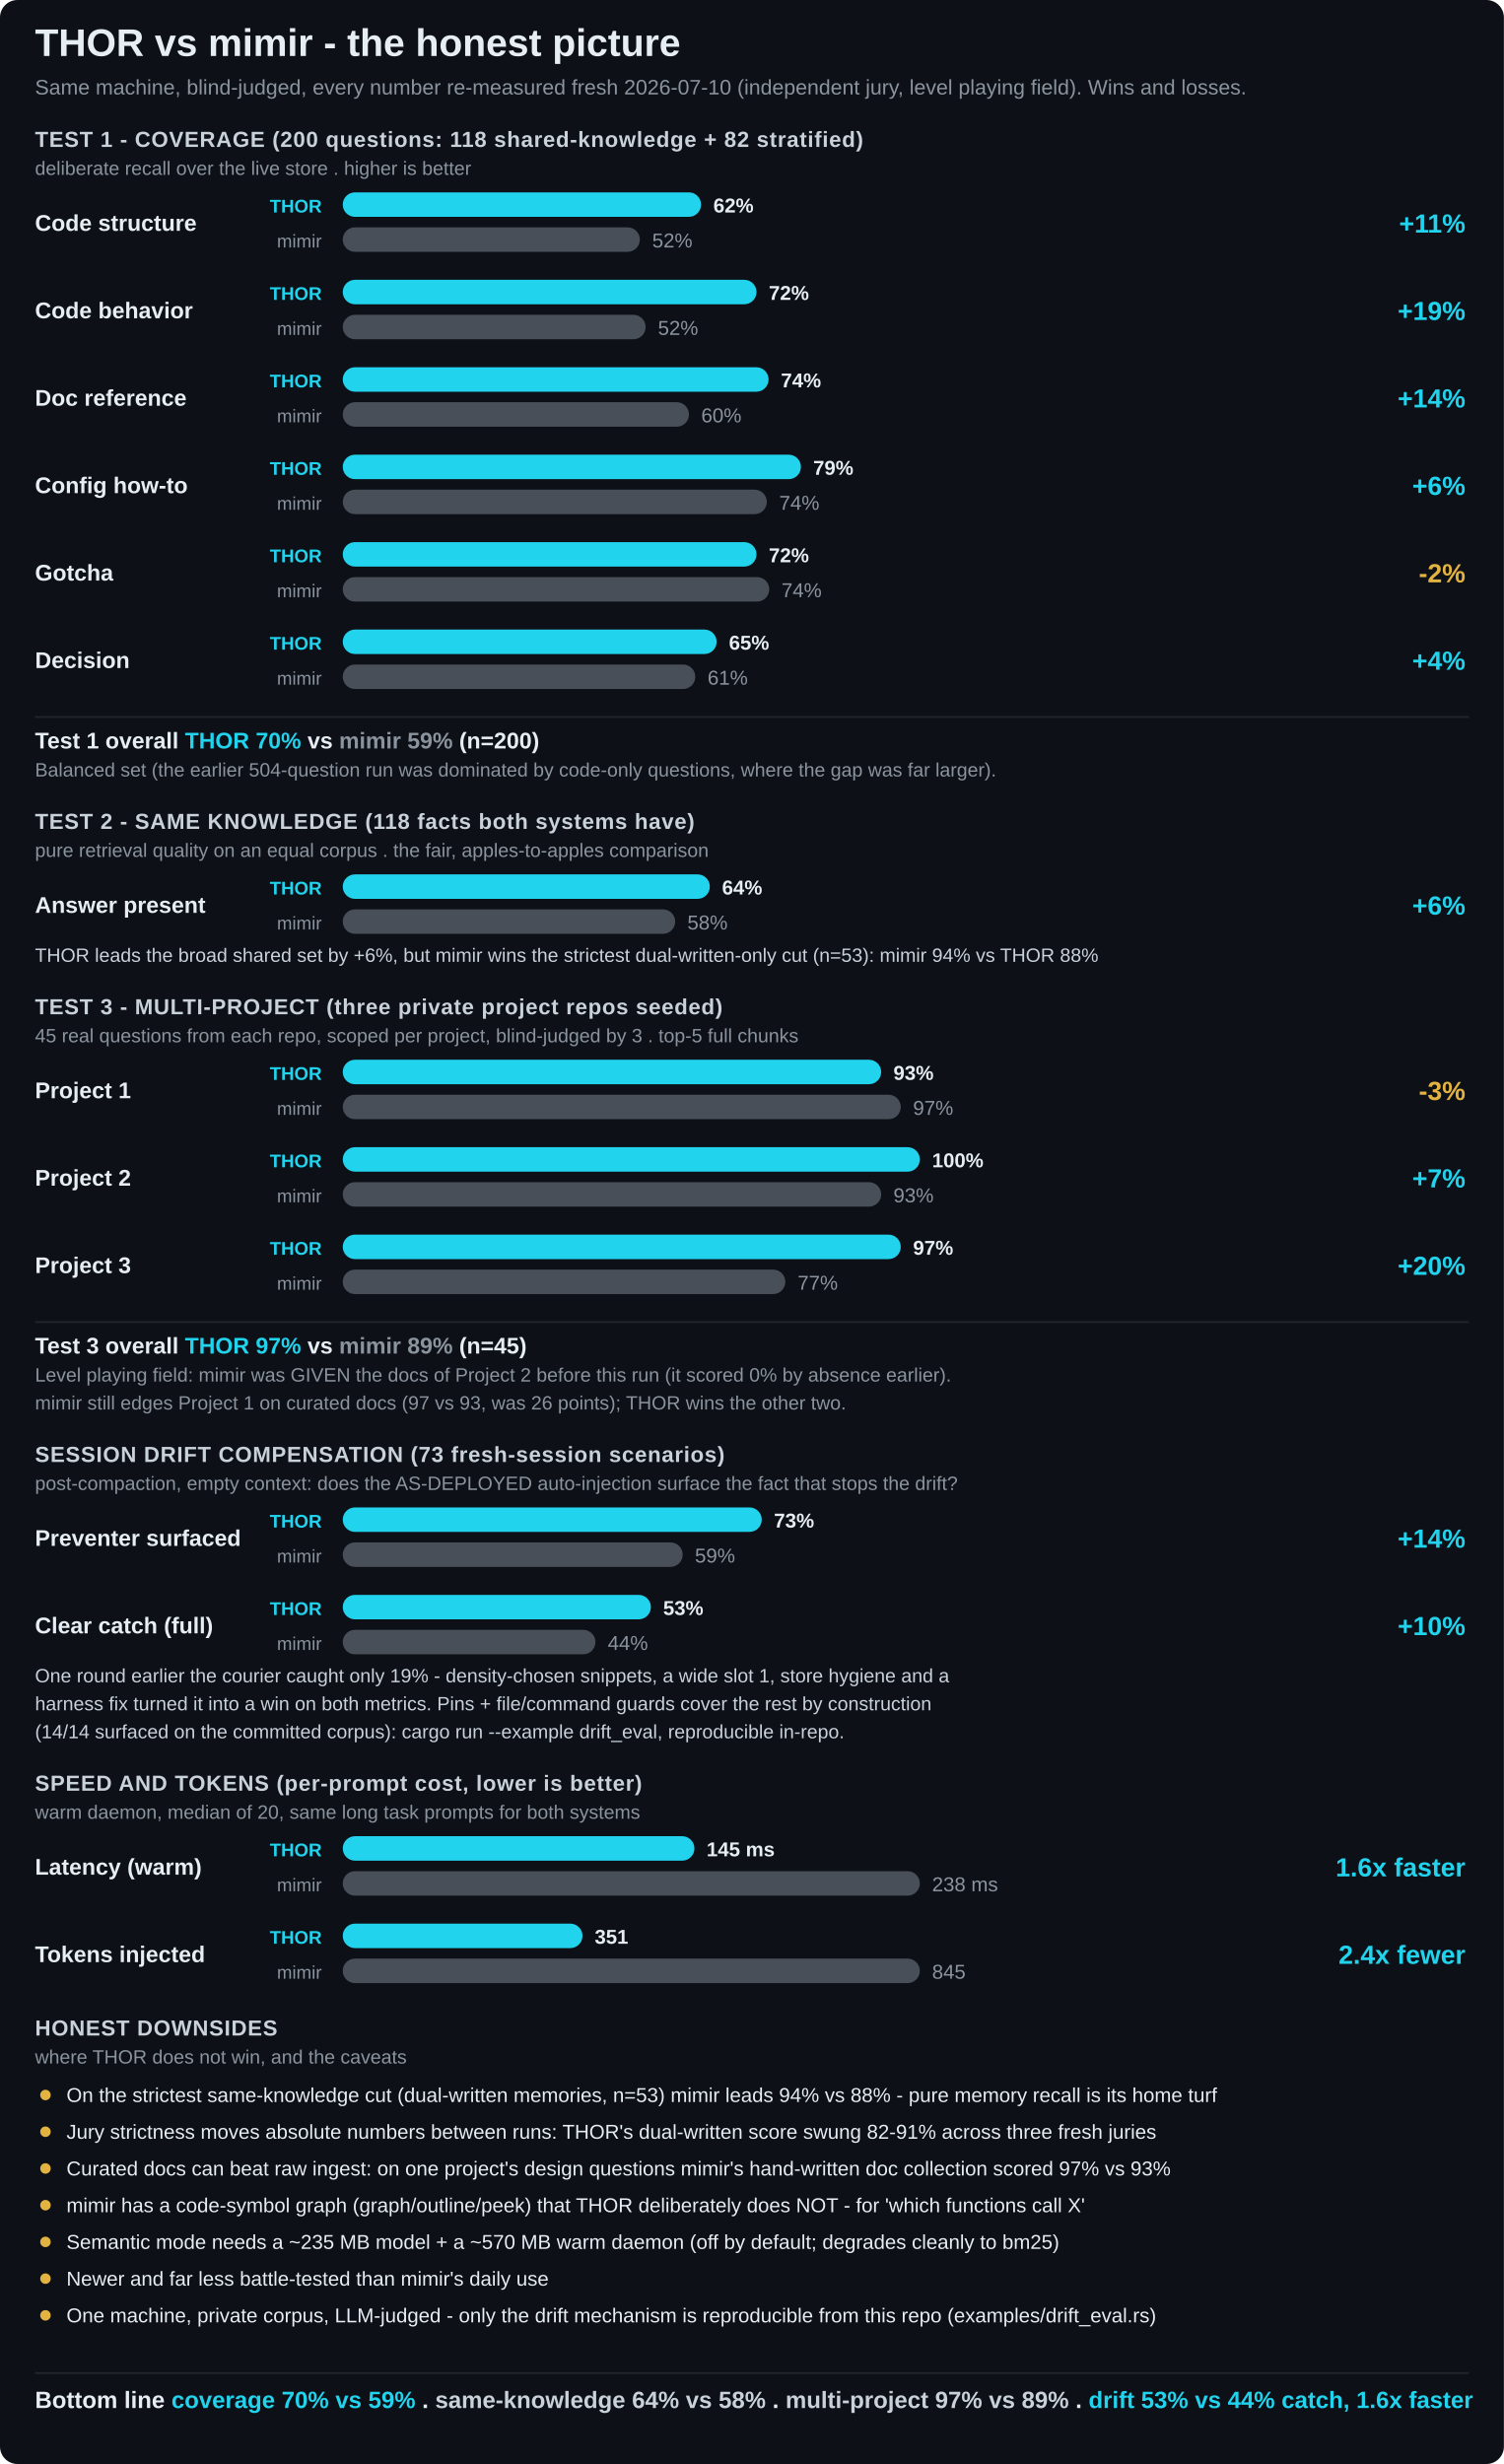
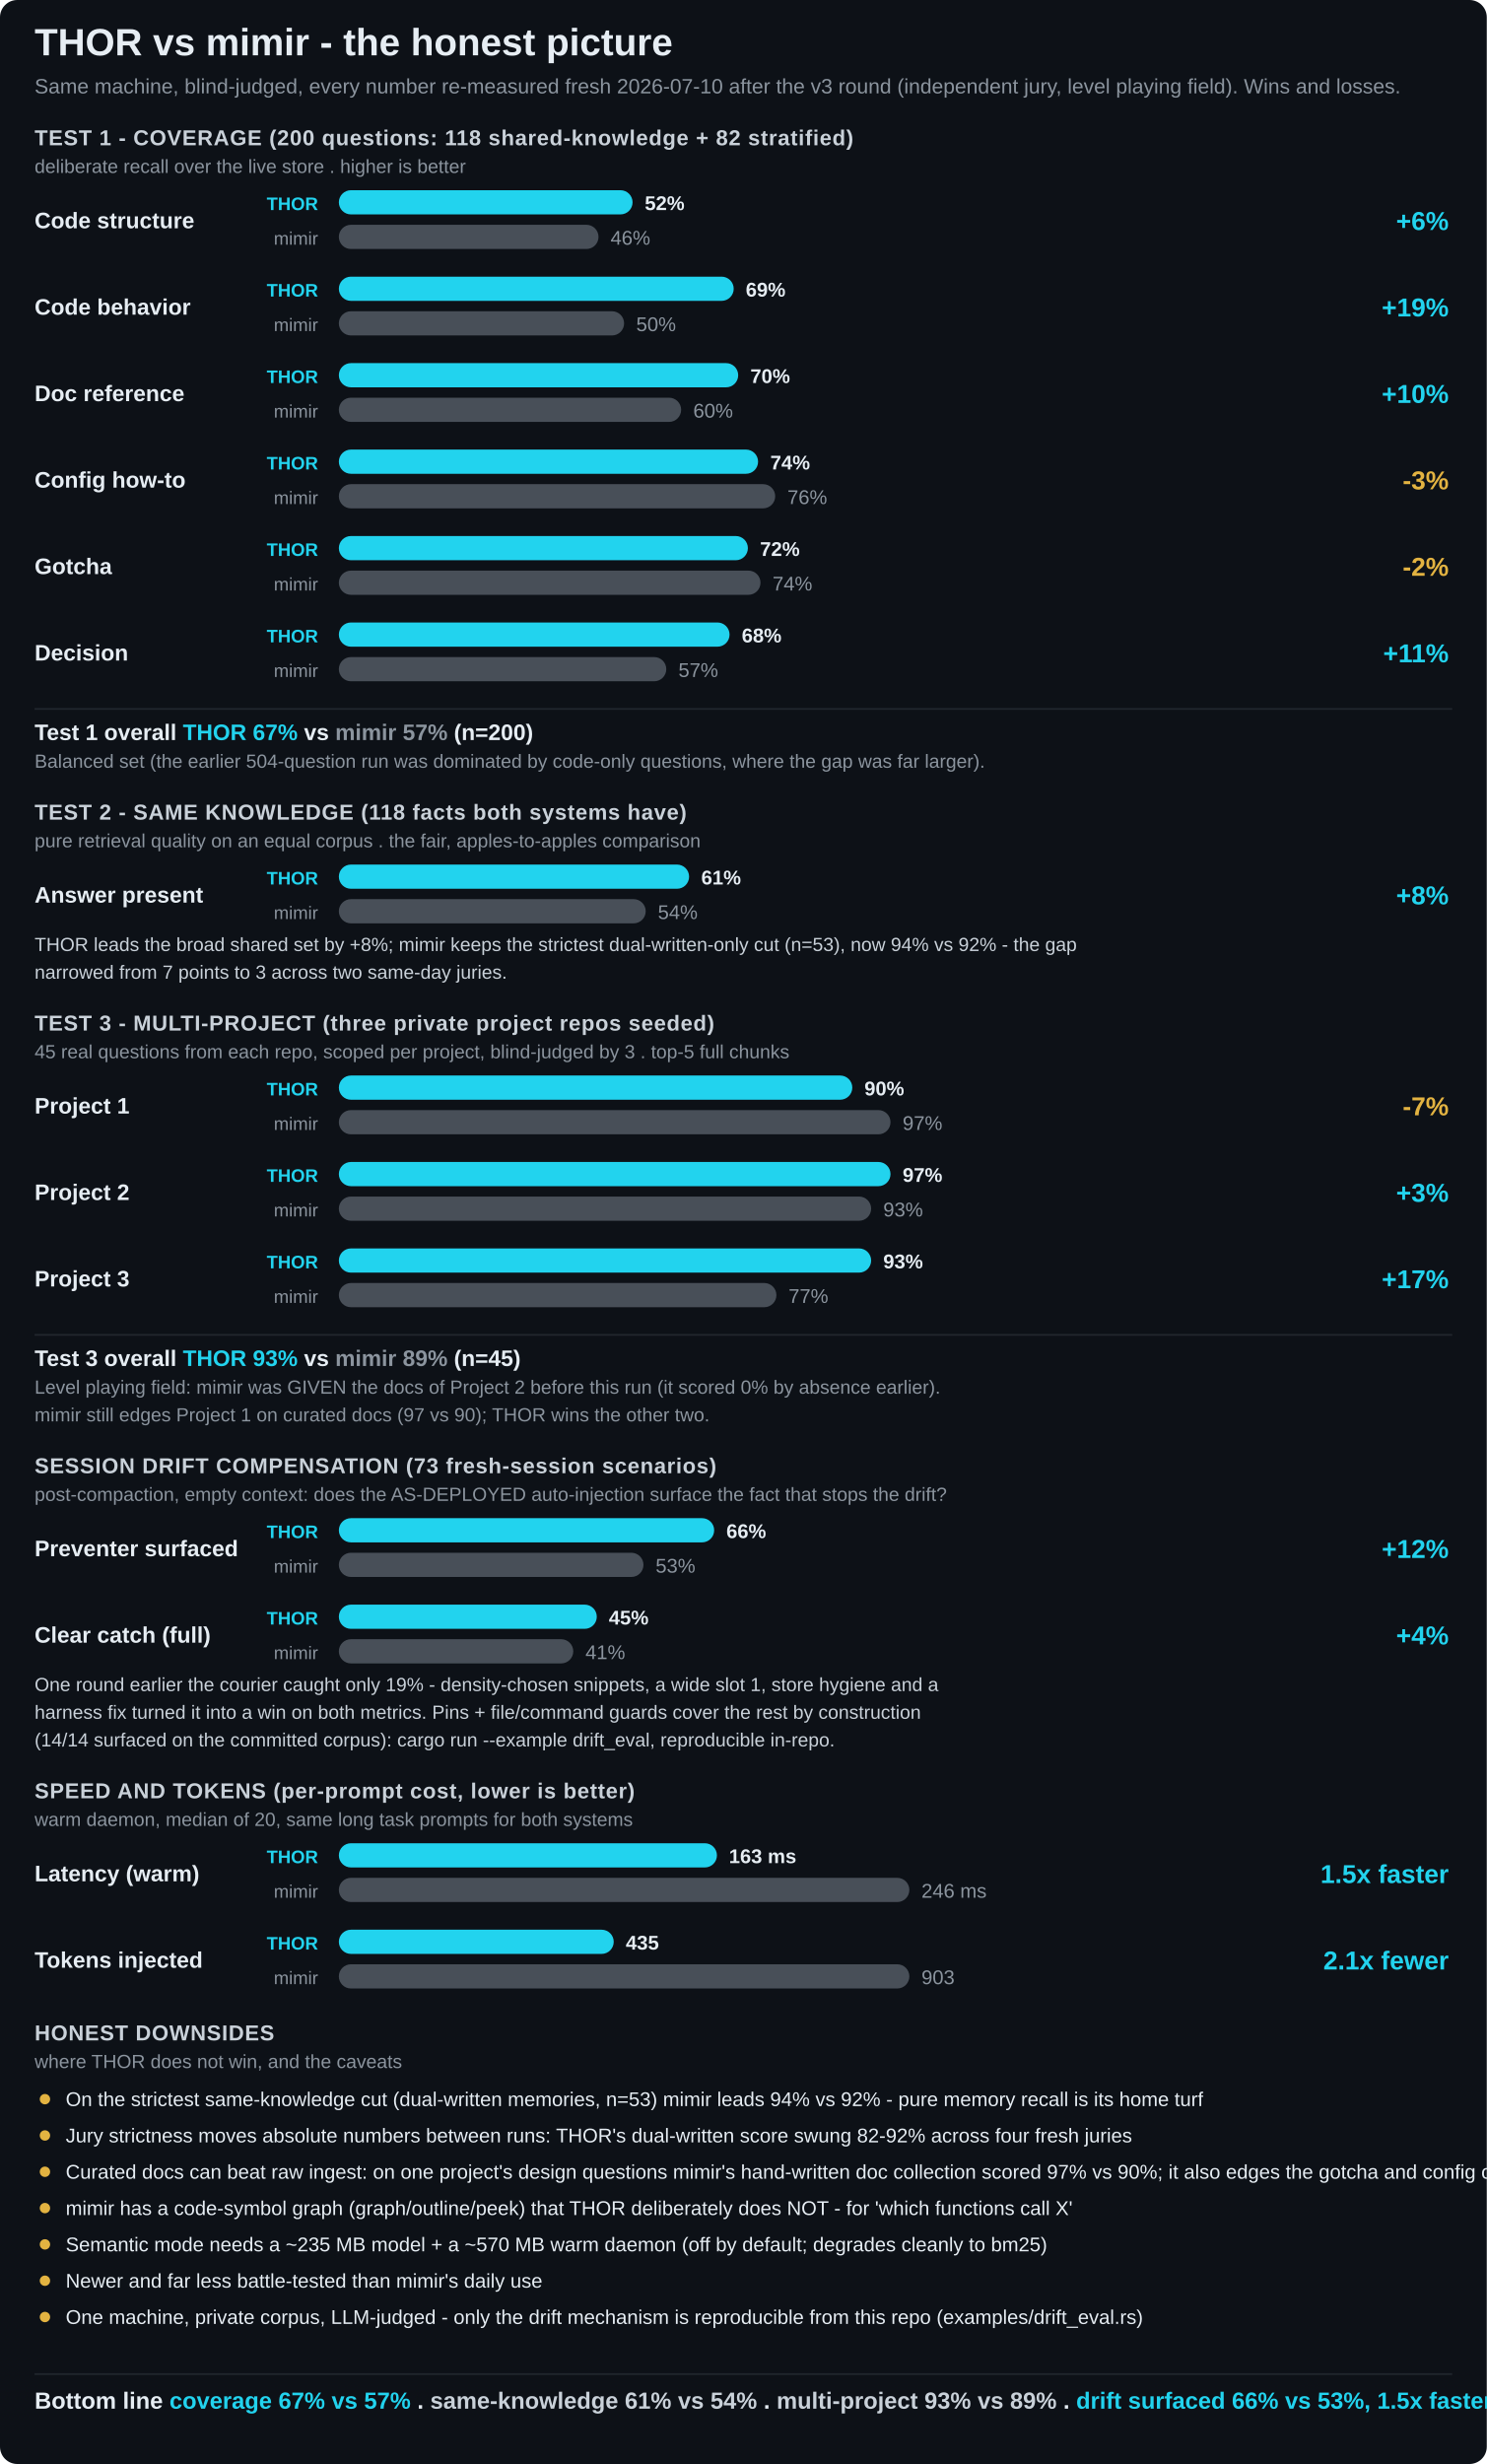
- <svg xmlns="http://www.w3.org/2000/svg" viewBox="0 0 860 1409" font-family="Segoe UI, Helvetica Neue, Arial, sans-serif">
-   <rect x="0" y="0" width="860" height="1409" rx="10" fill="#0d1117" />
+ <svg xmlns="http://www.w3.org/2000/svg" viewBox="0 0 860 1425" font-family="Segoe UI, Helvetica Neue, Arial, sans-serif">
+   <rect x="0" y="0" width="860" height="1425" rx="10" fill="#0d1117" />
  <text x="20" y="32" fill="#e6edf3" font-size="22" font-weight="800">THOR vs mimir - the honest picture</text>
-   <text x="20" y="54" fill="#8b949e" font-size="12">Same machine, blind-judged, every number re-measured fresh 2026-07-10 (independent jury, level playing field). Wins and losses.</text>
+   <text x="20" y="54" fill="#8b949e" font-size="12">Same machine, blind-judged, every number re-measured fresh 2026-07-10 after the v3 round (independent jury, level playing field). Wins and losses.</text>
  <text x="20" y="84" fill="#c9d1d9" font-size="12.5" font-weight="700" letter-spacing="0.4">TEST 1 - COVERAGE  (200 questions: 118 shared-knowledge + 82 stratified)</text>
  <text x="20" y="100" fill="#8b949e" font-size="11">deliberate recall over the live store . higher is better</text>
-   <rect x="196" y="110" width="204.9" height="14" rx="7" fill="#22d3ee" />
-   <text x="407.93" y="121.5" fill="#e6edf3" font-size="11.5" font-weight="700">62%</text>
+   <rect x="196" y="110" width="169.9" height="14" rx="7" fill="#22d3ee" />
+   <text x="372.95" y="121.5" fill="#e6edf3" font-size="11.5" font-weight="700">52%</text>
  <text x="184" y="121.5" fill="#22d3ee" font-size="10.5" font-weight="700" text-anchor="end">THOR</text>
  <text x="20" y="132" fill="#e6edf3" font-size="13" font-weight="700">Code structure</text>
-   <text x="838" y="133" fill="#22d3ee" font-size="15" font-weight="800" text-anchor="end">+11%</text>
-   <rect x="196" y="130" width="169.9" height="14" rx="7" fill="#484f58" />
-   <text x="372.95" y="141.5" fill="#8b949e" font-size="11.5">52%</text>
+   <text x="838" y="133" fill="#22d3ee" font-size="15" font-weight="800" text-anchor="end">+6%</text>
+   <rect x="196" y="130" width="150.2" height="14" rx="7" fill="#484f58" />
+   <text x="353.15" y="141.5" fill="#8b949e" font-size="11.5">46%</text>
  <text x="184" y="141.5" fill="#8b949e" font-size="10.5" text-anchor="end">mimir</text>
-   <rect x="196" y="160" width="236.6" height="14" rx="7" fill="#22d3ee" />
-   <text x="439.61" y="171.5" fill="#e6edf3" font-size="11.5" font-weight="700">72%</text>
+   <rect x="196" y="160" width="228.4" height="14" rx="7" fill="#22d3ee" />
+   <text x="431.36" y="171.5" fill="#e6edf3" font-size="11.5" font-weight="700">69%</text>
  <text x="184" y="171.5" fill="#22d3ee" font-size="10.5" font-weight="700" text-anchor="end">THOR</text>
  <text x="20" y="182" fill="#e6edf3" font-size="13" font-weight="700">Code behavior</text>
  <text x="838" y="183" fill="#22d3ee" font-size="15" font-weight="800" text-anchor="end">+19%</text>
-   <rect x="196" y="180" width="173.2" height="14" rx="7" fill="#484f58" />
-   <text x="376.25" y="191.5" fill="#8b949e" font-size="11.5">52%</text>
+   <rect x="196" y="180" width="165.0" height="14" rx="7" fill="#484f58" />
+   <text x="368.00" y="191.5" fill="#8b949e" font-size="11.5">50%</text>
  <text x="184" y="191.5" fill="#8b949e" font-size="10.5" text-anchor="end">mimir</text>
-   <rect x="196" y="210" width="243.5" height="14" rx="7" fill="#22d3ee" />
-   <text x="446.54" y="221.5" fill="#e6edf3" font-size="11.5" font-weight="700">74%</text>
+   <rect x="196" y="210" width="231.0" height="14" rx="7" fill="#22d3ee" />
+   <text x="434.00" y="221.5" fill="#e6edf3" font-size="11.5" font-weight="700">70%</text>
  <text x="184" y="221.5" fill="#22d3ee" font-size="10.5" font-weight="700" text-anchor="end">THOR</text>
  <text x="20" y="232" fill="#e6edf3" font-size="13" font-weight="700">Doc reference</text>
-   <text x="838" y="233" fill="#22d3ee" font-size="15" font-weight="800" text-anchor="end">+14%</text>
+   <text x="838" y="233" fill="#22d3ee" font-size="15" font-weight="800" text-anchor="end">+10%</text>
  <rect x="196" y="230" width="198.0" height="14" rx="7" fill="#484f58" />
  <text x="401.00" y="241.5" fill="#8b949e" font-size="11.5">60%</text>
  <text x="184" y="241.5" fill="#8b949e" font-size="10.5" text-anchor="end">mimir</text>
-   <rect x="196" y="260" width="262.0" height="14" rx="7" fill="#22d3ee" />
-   <text x="465.02" y="271.5" fill="#e6edf3" font-size="11.5" font-weight="700">79%</text>
+   <rect x="196" y="260" width="242.5" height="14" rx="7" fill="#22d3ee" />
+   <text x="445.55" y="271.5" fill="#e6edf3" font-size="11.5" font-weight="700">74%</text>
  <text x="184" y="271.5" fill="#22d3ee" font-size="10.5" font-weight="700" text-anchor="end">THOR</text>
  <text x="20" y="282" fill="#e6edf3" font-size="13" font-weight="700">Config how-to</text>
-   <text x="838" y="283" fill="#22d3ee" font-size="15" font-weight="800" text-anchor="end">+6%</text>
-   <rect x="196" y="280" width="242.5" height="14" rx="7" fill="#484f58" />
-   <text x="445.55" y="291.5" fill="#8b949e" font-size="11.5">74%</text>
+   <text x="838" y="283" fill="#e3b341" font-size="15" font-weight="800" text-anchor="end">-3%</text>
+   <rect x="196" y="280" width="252.4" height="14" rx="7" fill="#484f58" />
+   <text x="455.45" y="291.5" fill="#8b949e" font-size="11.5">76%</text>
  <text x="184" y="291.5" fill="#8b949e" font-size="10.5" text-anchor="end">mimir</text>
  <rect x="196" y="310" width="236.6" height="14" rx="7" fill="#22d3ee" />
  <text x="439.61" y="321.5" fill="#e6edf3" font-size="11.5" font-weight="700">72%</text>
  <text x="184" y="321.5" fill="#22d3ee" font-size="10.5" font-weight="700" text-anchor="end">THOR</text>
  <text x="20" y="332" fill="#e6edf3" font-size="13" font-weight="700">Gotcha</text>
  <text x="838" y="333" fill="#e3b341" font-size="15" font-weight="800" text-anchor="end">-2%</text>
  <rect x="196" y="330" width="243.9" height="14" rx="7" fill="#484f58" />
  <text x="446.87" y="341.5" fill="#8b949e" font-size="11.5">74%</text>
  <text x="184" y="341.5" fill="#8b949e" font-size="10.5" text-anchor="end">mimir</text>
-   <rect x="196" y="360" width="213.8" height="14" rx="7" fill="#22d3ee" />
-   <text x="416.84" y="371.5" fill="#e6edf3" font-size="11.5" font-weight="700">65%</text>
+   <rect x="196" y="360" width="226.0" height="14" rx="7" fill="#22d3ee" />
+   <text x="429.05" y="371.5" fill="#e6edf3" font-size="11.5" font-weight="700">68%</text>
  <text x="184" y="371.5" fill="#22d3ee" font-size="10.5" font-weight="700" text-anchor="end">THOR</text>
  <text x="20" y="382" fill="#e6edf3" font-size="13" font-weight="700">Decision</text>
-   <text x="838" y="383" fill="#22d3ee" font-size="15" font-weight="800" text-anchor="end">+4%</text>
-   <rect x="196" y="380" width="201.6" height="14" rx="7" fill="#484f58" />
-   <text x="404.63" y="391.5" fill="#8b949e" font-size="11.5">61%</text>
+   <text x="838" y="383" fill="#22d3ee" font-size="15" font-weight="800" text-anchor="end">+11%</text>
+   <rect x="196" y="380" width="189.4" height="14" rx="7" fill="#484f58" />
+   <text x="392.42" y="391.5" fill="#8b949e" font-size="11.5">57%</text>
  <text x="184" y="391.5" fill="#8b949e" font-size="10.5" text-anchor="end">mimir</text>
  <line x1="20" y1="410" x2="840" y2="410" stroke="#21262d" stroke-width="1" />
-   <text x="20" y="428" fill="#e6edf3" font-size="13" font-weight="700">Test 1 overall  <tspan fill="#22d3ee">THOR 70%</tspan> vs <tspan fill="#8b949e">mimir 59%</tspan>  (n=200)</text>
+   <text x="20" y="428" fill="#e6edf3" font-size="13" font-weight="700">Test 1 overall  <tspan fill="#22d3ee">THOR 67%</tspan> vs <tspan fill="#8b949e">mimir 57%</tspan>  (n=200)</text>
  <text x="20" y="444" fill="#8b949e" font-size="11">Balanced set (the earlier 504-question run was dominated by code-only questions, where the gap was far larger).</text>
  <text x="20" y="474" fill="#c9d1d9" font-size="12.5" font-weight="700" letter-spacing="0.4">TEST 2 - SAME KNOWLEDGE  (118 facts both systems have)</text>
  <text x="20" y="490" fill="#8b949e" font-size="11">pure retrieval quality on an equal corpus . the fair, apples-to-apples comparison</text>
-   <rect x="196" y="500" width="209.9" height="14" rx="7" fill="#22d3ee" />
-   <text x="412.88" y="511.5" fill="#e6edf3" font-size="11.5" font-weight="700">64%</text>
+   <rect x="196" y="500" width="202.6" height="14" rx="7" fill="#22d3ee" />
+   <text x="405.62" y="511.5" fill="#e6edf3" font-size="11.5" font-weight="700">61%</text>
  <text x="184" y="511.5" fill="#22d3ee" font-size="10.5" font-weight="700" text-anchor="end">THOR</text>
  <text x="20" y="522" fill="#e6edf3" font-size="13" font-weight="700">Answer present</text>
-   <text x="838" y="523" fill="#22d3ee" font-size="15" font-weight="800" text-anchor="end">+6%</text>
-   <rect x="196" y="520" width="190.1" height="14" rx="7" fill="#484f58" />
-   <text x="393.08" y="531.5" fill="#8b949e" font-size="11.5">58%</text>
+   <text x="838" y="523" fill="#22d3ee" font-size="15" font-weight="800" text-anchor="end">+8%</text>
+   <rect x="196" y="520" width="177.5" height="14" rx="7" fill="#484f58" />
+   <text x="380.54" y="531.5" fill="#8b949e" font-size="11.5">54%</text>
  <text x="184" y="531.5" fill="#8b949e" font-size="10.5" text-anchor="end">mimir</text>
-   <text x="20" y="550" fill="#c9d1d9" font-size="11">THOR leads the broad shared set by +6%, but mimir wins the strictest dual-written-only cut (n=53): mimir 94% vs THOR 88%</text>
-   <text x="20" y="580" fill="#c9d1d9" font-size="12.5" font-weight="700" letter-spacing="0.4">TEST 3 - MULTI-PROJECT  (three private project repos seeded)</text>
-   <text x="20" y="596" fill="#8b949e" font-size="11">45 real questions from each repo, scoped per project, blind-judged by 3 . top-5 full chunks</text>
-   <rect x="196" y="606" width="307.9" height="14" rx="7" fill="#22d3ee" />
-   <text x="510.89" y="617.5" fill="#e6edf3" font-size="11.5" font-weight="700">93%</text>
-   <text x="184" y="617.5" fill="#22d3ee" font-size="10.5" font-weight="700" text-anchor="end">THOR</text>
-   <text x="20" y="628" fill="#e6edf3" font-size="13" font-weight="700">Project 1</text>
-   <text x="838" y="629" fill="#e3b341" font-size="15" font-weight="800" text-anchor="end">-3%</text>
-   <rect x="196" y="626" width="319.1" height="14" rx="7" fill="#484f58" />
-   <text x="522.11" y="637.5" fill="#8b949e" font-size="11.5">97%</text>
-   <text x="184" y="637.5" fill="#8b949e" font-size="10.5" text-anchor="end">mimir</text>
-   <rect x="196" y="656" width="330.0" height="14" rx="7" fill="#22d3ee" />
-   <text x="533.00" y="667.5" fill="#e6edf3" font-size="11.5" font-weight="700">100%</text>
-   <text x="184" y="667.5" fill="#22d3ee" font-size="10.5" font-weight="700" text-anchor="end">THOR</text>
-   <text x="20" y="678" fill="#e6edf3" font-size="13" font-weight="700">Project 2</text>
-   <text x="838" y="679" fill="#22d3ee" font-size="15" font-weight="800" text-anchor="end">+7%</text>
-   <rect x="196" y="676" width="307.9" height="14" rx="7" fill="#484f58" />
-   <text x="510.89" y="687.5" fill="#8b949e" font-size="11.5">93%</text>
-   <text x="184" y="687.5" fill="#8b949e" font-size="10.5" text-anchor="end">mimir</text>
-   <rect x="196" y="706" width="319.1" height="14" rx="7" fill="#22d3ee" />
-   <text x="522.11" y="717.5" fill="#e6edf3" font-size="11.5" font-weight="700">97%</text>
-   <text x="184" y="717.5" fill="#22d3ee" font-size="10.5" font-weight="700" text-anchor="end">THOR</text>
-   <text x="20" y="728" fill="#e6edf3" font-size="13" font-weight="700">Project 3</text>
-   <text x="838" y="729" fill="#22d3ee" font-size="15" font-weight="800" text-anchor="end">+20%</text>
-   <rect x="196" y="726" width="253.1" height="14" rx="7" fill="#484f58" />
-   <text x="456.11" y="737.5" fill="#8b949e" font-size="11.5">77%</text>
-   <text x="184" y="737.5" fill="#8b949e" font-size="10.5" text-anchor="end">mimir</text>
-   <line x1="20" y1="756" x2="840" y2="756" stroke="#21262d" stroke-width="1" />
-   <text x="20" y="774" fill="#e6edf3" font-size="13" font-weight="700">Test 3 overall  <tspan fill="#22d3ee">THOR 97%</tspan> vs <tspan fill="#8b949e">mimir 89%</tspan>  (n=45)</text>
-   <text x="20" y="790" fill="#8b949e" font-size="11">Level playing field: mimir was GIVEN the docs of Project 2 before this run (it scored 0% by absence earlier).</text>
-   <text x="20" y="806" fill="#8b949e" font-size="11">mimir still edges Project 1 on curated docs (97 vs 93, was 26 points); THOR wins the other two.</text>
-   <text x="20" y="836" fill="#c9d1d9" font-size="12.5" font-weight="700" letter-spacing="0.4">SESSION DRIFT COMPENSATION  (73 fresh-session scenarios)</text>
-   <text x="20" y="852" fill="#8b949e" font-size="11">post-compaction, empty context: does the AS-DEPLOYED auto-injection surface the fact that stops the drift?</text>
-   <rect x="196" y="862" width="239.6" height="14" rx="7" fill="#22d3ee" />
-   <text x="442.58" y="873.5" fill="#e6edf3" font-size="11.5" font-weight="700">73%</text>
-   <text x="184" y="873.5" fill="#22d3ee" font-size="10.5" font-weight="700" text-anchor="end">THOR</text>
-   <text x="20" y="884" fill="#e6edf3" font-size="13" font-weight="700">Preventer surfaced</text>
-   <text x="838" y="885" fill="#22d3ee" font-size="15" font-weight="800" text-anchor="end">+14%</text>
-   <rect x="196" y="882" width="194.4" height="14" rx="7" fill="#484f58" />
-   <text x="397.37" y="893.5" fill="#8b949e" font-size="11.5">59%</text>
-   <text x="184" y="893.5" fill="#8b949e" font-size="10.5" text-anchor="end">mimir</text>
-   <rect x="196" y="912" width="176.2" height="14" rx="7" fill="#22d3ee" />
-   <text x="379.22" y="923.5" fill="#e6edf3" font-size="11.5" font-weight="700">53%</text>
-   <text x="184" y="923.5" fill="#22d3ee" font-size="10.5" font-weight="700" text-anchor="end">THOR</text>
-   <text x="20" y="934" fill="#e6edf3" font-size="13" font-weight="700">Clear catch (full)</text>
-   <text x="838" y="935" fill="#22d3ee" font-size="15" font-weight="800" text-anchor="end">+10%</text>
-   <rect x="196" y="932" width="144.5" height="14" rx="7" fill="#484f58" />
-   <text x="347.54" y="943.5" fill="#8b949e" font-size="11.5">44%</text>
-   <text x="184" y="943.5" fill="#8b949e" font-size="10.5" text-anchor="end">mimir</text>
-   <text x="20" y="962" fill="#c9d1d9" font-size="11">One round earlier the courier caught only 19% - density-chosen snippets, a wide slot 1, store hygiene and a</text>
-   <text x="20" y="978" fill="#c9d1d9" font-size="11">harness fix turned it into a win on both metrics. Pins + file/command guards cover the rest by construction</text>
-   <text x="20" y="994" fill="#c9d1d9" font-size="11">(14/14 surfaced on the committed corpus): cargo run --example drift_eval, reproducible in-repo.</text>
-   <text x="20" y="1024" fill="#c9d1d9" font-size="12.5" font-weight="700" letter-spacing="0.4">SPEED AND TOKENS  (per-prompt cost, lower is better)</text>
-   <text x="20" y="1040" fill="#8b949e" font-size="11">warm daemon, median of 20, same long task prompts for both systems</text>
-   <rect x="196" y="1050" width="201.1" height="14" rx="7" fill="#22d3ee" />
-   <text x="404.05" y="1061.5" fill="#e6edf3" font-size="11.5" font-weight="700">145 ms</text>
-   <text x="184" y="1061.5" fill="#22d3ee" font-size="10.5" font-weight="700" text-anchor="end">THOR</text>
-   <text x="20" y="1072" fill="#e6edf3" font-size="13" font-weight="700">Latency (warm)</text>
-   <text x="838" y="1073" fill="#22d3ee" font-size="15" font-weight="800" text-anchor="end">1.6x faster</text>
-   <rect x="196" y="1070" width="330.0" height="14" rx="7" fill="#484f58" />
-   <text x="533.00" y="1081.5" fill="#8b949e" font-size="11.5">238 ms</text>
-   <text x="184" y="1081.5" fill="#8b949e" font-size="10.5" text-anchor="end">mimir</text>
-   <rect x="196" y="1100" width="137.1" height="14" rx="7" fill="#22d3ee" />
-   <text x="340.08" y="1111.5" fill="#e6edf3" font-size="11.5" font-weight="700">351</text>
-   <text x="184" y="1111.5" fill="#22d3ee" font-size="10.5" font-weight="700" text-anchor="end">THOR</text>
-   <text x="20" y="1122" fill="#e6edf3" font-size="13" font-weight="700">Tokens injected</text>
-   <text x="838" y="1123" fill="#22d3ee" font-size="15" font-weight="800" text-anchor="end">2.4x fewer</text>
-   <rect x="196" y="1120" width="330.0" height="14" rx="7" fill="#484f58" />
-   <text x="533.00" y="1131.5" fill="#8b949e" font-size="11.5">845</text>
-   <text x="184" y="1131.5" fill="#8b949e" font-size="10.5" text-anchor="end">mimir</text>
-   <text x="20" y="1164" fill="#c9d1d9" font-size="12.5" font-weight="700" letter-spacing="0.4">HONEST DOWNSIDES</text>
-   <text x="20" y="1180" fill="#8b949e" font-size="11">where THOR does not win, and the caveats</text>
-   <circle cx="26" cy="1198" r="3" fill="#e3b341" />
-   <text x="38" y="1202" fill="#e6edf3" font-size="11.5">On the strictest same-knowledge cut (dual-written memories, n=53) mimir leads 94% vs 88% - pure memory recall is its home turf</text>
-   <circle cx="26" cy="1219" r="3" fill="#e3b341" />
-   <text x="38" y="1223" fill="#e6edf3" font-size="11.5">Jury strictness moves absolute numbers between runs: THOR's dual-written score swung 82-91% across three fresh juries</text>
-   <circle cx="26" cy="1240" r="3" fill="#e3b341" />
-   <text x="38" y="1244" fill="#e6edf3" font-size="11.5">Curated docs can beat raw ingest: on one project's design questions mimir's hand-written doc collection scored 97% vs 93%</text>
-   <circle cx="26" cy="1261" r="3" fill="#e3b341" />
-   <text x="38" y="1265" fill="#e6edf3" font-size="11.5">mimir has a code-symbol graph (graph/outline/peek) that THOR deliberately does NOT - for 'which functions call X'</text>
-   <circle cx="26" cy="1282" r="3" fill="#e3b341" />
-   <text x="38" y="1286" fill="#e6edf3" font-size="11.5">Semantic mode needs a ~235 MB model + a ~570 MB warm daemon (off by default; degrades cleanly to bm25)</text>
-   <circle cx="26" cy="1303" r="3" fill="#e3b341" />
-   <text x="38" y="1307" fill="#e6edf3" font-size="11.5">Newer and far less battle-tested than mimir's daily use</text>
-   <circle cx="26" cy="1324" r="3" fill="#e3b341" />
-   <text x="38" y="1328" fill="#e6edf3" font-size="11.5">One machine, private corpus, LLM-judged - only the drift mechanism is reproducible from this repo (examples/drift_eval.rs)</text>
-   <line x1="20" y1="1357" x2="840" y2="1357" stroke="#21262d" stroke-width="1" />
-   <text x="20" y="1377" fill="#e6edf3" font-size="13.5" font-weight="700">Bottom line  <tspan fill="#22d3ee">coverage 70% vs 59%</tspan>  .  <tspan fill="#c9d1d9">same-knowledge 64% vs 58%</tspan>  .  <tspan fill="#c9d1d9">multi-project 97% vs 89%</tspan>  .  <tspan fill="#22d3ee">drift 53% vs 44% catch, 1.6x faster</tspan>
+   <text x="20" y="550" fill="#c9d1d9" font-size="11">THOR leads the broad shared set by +8%; mimir keeps the strictest dual-written-only cut (n=53), now 94% vs 92% - the gap</text>
+   <text x="20" y="566" fill="#c9d1d9" font-size="11">narrowed from 7 points to 3 across two same-day juries.</text>
+   <text x="20" y="596" fill="#c9d1d9" font-size="12.5" font-weight="700" letter-spacing="0.4">TEST 3 - MULTI-PROJECT  (three private project repos seeded)</text>
+   <text x="20" y="612" fill="#8b949e" font-size="11">45 real questions from each repo, scoped per project, blind-judged by 3 . top-5 full chunks</text>
+   <rect x="196" y="622" width="297.0" height="14" rx="7" fill="#22d3ee" />
+   <text x="500.00" y="633.5" fill="#e6edf3" font-size="11.5" font-weight="700">90%</text>
+   <text x="184" y="633.5" fill="#22d3ee" font-size="10.5" font-weight="700" text-anchor="end">THOR</text>
+   <text x="20" y="644" fill="#e6edf3" font-size="13" font-weight="700">Project 1</text>
+   <text x="838" y="645" fill="#e3b341" font-size="15" font-weight="800" text-anchor="end">-7%</text>
+   <rect x="196" y="642" width="319.1" height="14" rx="7" fill="#484f58" />
+   <text x="522.11" y="653.5" fill="#8b949e" font-size="11.5">97%</text>
+   <text x="184" y="653.5" fill="#8b949e" font-size="10.5" text-anchor="end">mimir</text>
+   <rect x="196" y="672" width="319.1" height="14" rx="7" fill="#22d3ee" />
+   <text x="522.11" y="683.5" fill="#e6edf3" font-size="11.5" font-weight="700">97%</text>
+   <text x="184" y="683.5" fill="#22d3ee" font-size="10.5" font-weight="700" text-anchor="end">THOR</text>
+   <text x="20" y="694" fill="#e6edf3" font-size="13" font-weight="700">Project 2</text>
+   <text x="838" y="695" fill="#22d3ee" font-size="15" font-weight="800" text-anchor="end">+3%</text>
+   <rect x="196" y="692" width="307.9" height="14" rx="7" fill="#484f58" />
+   <text x="510.89" y="703.5" fill="#8b949e" font-size="11.5">93%</text>
+   <text x="184" y="703.5" fill="#8b949e" font-size="10.5" text-anchor="end">mimir</text>
+   <rect x="196" y="722" width="307.9" height="14" rx="7" fill="#22d3ee" />
+   <text x="510.89" y="733.5" fill="#e6edf3" font-size="11.5" font-weight="700">93%</text>
+   <text x="184" y="733.5" fill="#22d3ee" font-size="10.5" font-weight="700" text-anchor="end">THOR</text>
+   <text x="20" y="744" fill="#e6edf3" font-size="13" font-weight="700">Project 3</text>
+   <text x="838" y="745" fill="#22d3ee" font-size="15" font-weight="800" text-anchor="end">+17%</text>
+   <rect x="196" y="742" width="253.1" height="14" rx="7" fill="#484f58" />
+   <text x="456.11" y="753.5" fill="#8b949e" font-size="11.5">77%</text>
+   <text x="184" y="753.5" fill="#8b949e" font-size="10.5" text-anchor="end">mimir</text>
+   <line x1="20" y1="772" x2="840" y2="772" stroke="#21262d" stroke-width="1" />
+   <text x="20" y="790" fill="#e6edf3" font-size="13" font-weight="700">Test 3 overall  <tspan fill="#22d3ee">THOR 93%</tspan> vs <tspan fill="#8b949e">mimir 89%</tspan>  (n=45)</text>
+   <text x="20" y="806" fill="#8b949e" font-size="11">Level playing field: mimir was GIVEN the docs of Project 2 before this run (it scored 0% by absence earlier).</text>
+   <text x="20" y="822" fill="#8b949e" font-size="11">mimir still edges Project 1 on curated docs (97 vs 90); THOR wins the other two.</text>
+   <text x="20" y="852" fill="#c9d1d9" font-size="12.5" font-weight="700" letter-spacing="0.4">SESSION DRIFT COMPENSATION  (73 fresh-session scenarios)</text>
+   <text x="20" y="868" fill="#8b949e" font-size="11">post-compaction, empty context: does the AS-DEPLOYED auto-injection surface the fact that stops the drift?</text>
+   <rect x="196" y="878" width="217.1" height="14" rx="7" fill="#22d3ee" />
+   <text x="420.14" y="889.5" fill="#e6edf3" font-size="11.5" font-weight="700">66%</text>
+   <text x="184" y="889.5" fill="#22d3ee" font-size="10.5" font-weight="700" text-anchor="end">THOR</text>
+   <text x="20" y="900" fill="#e6edf3" font-size="13" font-weight="700">Preventer surfaced</text>
+   <text x="838" y="901" fill="#22d3ee" font-size="15" font-weight="800" text-anchor="end">+12%</text>
+   <rect x="196" y="898" width="176.2" height="14" rx="7" fill="#484f58" />
+   <text x="379.22" y="909.5" fill="#8b949e" font-size="11.5">53%</text>
+   <text x="184" y="909.5" fill="#8b949e" font-size="10.5" text-anchor="end">mimir</text>
+   <rect x="196" y="928" width="149.2" height="14" rx="7" fill="#22d3ee" />
+   <text x="352.16" y="939.5" fill="#e6edf3" font-size="11.5" font-weight="700">45%</text>
+   <text x="184" y="939.5" fill="#22d3ee" font-size="10.5" font-weight="700" text-anchor="end">THOR</text>
+   <text x="20" y="950" fill="#e6edf3" font-size="13" font-weight="700">Clear catch (full)</text>
+   <text x="838" y="951" fill="#22d3ee" font-size="15" font-weight="800" text-anchor="end">+4%</text>
+   <rect x="196" y="948" width="135.6" height="14" rx="7" fill="#484f58" />
+   <text x="338.63" y="959.5" fill="#8b949e" font-size="11.5">41%</text>
+   <text x="184" y="959.5" fill="#8b949e" font-size="10.5" text-anchor="end">mimir</text>
+   <text x="20" y="978" fill="#c9d1d9" font-size="11">One round earlier the courier caught only 19% - density-chosen snippets, a wide slot 1, store hygiene and a</text>
+   <text x="20" y="994" fill="#c9d1d9" font-size="11">harness fix turned it into a win on both metrics. Pins + file/command guards cover the rest by construction</text>
+   <text x="20" y="1010" fill="#c9d1d9" font-size="11">(14/14 surfaced on the committed corpus): cargo run --example drift_eval, reproducible in-repo.</text>
+   <text x="20" y="1040" fill="#c9d1d9" font-size="12.5" font-weight="700" letter-spacing="0.4">SPEED AND TOKENS  (per-prompt cost, lower is better)</text>
+   <text x="20" y="1056" fill="#8b949e" font-size="11">warm daemon, median of 20, same long task prompts for both systems</text>
+   <rect x="196" y="1066" width="218.7" height="14" rx="7" fill="#22d3ee" />
+   <text x="421.66" y="1077.5" fill="#e6edf3" font-size="11.5" font-weight="700">163 ms</text>
+   <text x="184" y="1077.5" fill="#22d3ee" font-size="10.5" font-weight="700" text-anchor="end">THOR</text>
+   <text x="20" y="1088" fill="#e6edf3" font-size="13" font-weight="700">Latency (warm)</text>
+   <text x="838" y="1089" fill="#22d3ee" font-size="15" font-weight="800" text-anchor="end">1.5x faster</text>
+   <rect x="196" y="1086" width="330.0" height="14" rx="7" fill="#484f58" />
+   <text x="533.00" y="1097.5" fill="#8b949e" font-size="11.5">246 ms</text>
+   <text x="184" y="1097.5" fill="#8b949e" font-size="10.5" text-anchor="end">mimir</text>
+   <rect x="196" y="1116" width="159.0" height="14" rx="7" fill="#22d3ee" />
+   <text x="361.97" y="1127.5" fill="#e6edf3" font-size="11.5" font-weight="700">435</text>
+   <text x="184" y="1127.5" fill="#22d3ee" font-size="10.5" font-weight="700" text-anchor="end">THOR</text>
+   <text x="20" y="1138" fill="#e6edf3" font-size="13" font-weight="700">Tokens injected</text>
+   <text x="838" y="1139" fill="#22d3ee" font-size="15" font-weight="800" text-anchor="end">2.1x fewer</text>
+   <rect x="196" y="1136" width="330.0" height="14" rx="7" fill="#484f58" />
+   <text x="533.00" y="1147.5" fill="#8b949e" font-size="11.5">903</text>
+   <text x="184" y="1147.5" fill="#8b949e" font-size="10.5" text-anchor="end">mimir</text>
+   <text x="20" y="1180" fill="#c9d1d9" font-size="12.5" font-weight="700" letter-spacing="0.4">HONEST DOWNSIDES</text>
+   <text x="20" y="1196" fill="#8b949e" font-size="11">where THOR does not win, and the caveats</text>
+   <circle cx="26" cy="1214" r="3" fill="#e3b341" />
+   <text x="38" y="1218" fill="#e6edf3" font-size="11.5">On the strictest same-knowledge cut (dual-written memories, n=53) mimir leads 94% vs 92% - pure memory recall is its home turf</text>
+   <circle cx="26" cy="1235" r="3" fill="#e3b341" />
+   <text x="38" y="1239" fill="#e6edf3" font-size="11.5">Jury strictness moves absolute numbers between runs: THOR's dual-written score swung 82-92% across four fresh juries</text>
+   <circle cx="26" cy="1256" r="3" fill="#e3b341" />
+   <text x="38" y="1260" fill="#e6edf3" font-size="11.5">Curated docs can beat raw ingest: on one project's design questions mimir's hand-written doc collection scored 97% vs 90%; it also edges the gotcha and config categories</text>
+   <circle cx="26" cy="1277" r="3" fill="#e3b341" />
+   <text x="38" y="1281" fill="#e6edf3" font-size="11.5">mimir has a code-symbol graph (graph/outline/peek) that THOR deliberately does NOT - for 'which functions call X'</text>
+   <circle cx="26" cy="1298" r="3" fill="#e3b341" />
+   <text x="38" y="1302" fill="#e6edf3" font-size="11.5">Semantic mode needs a ~235 MB model + a ~570 MB warm daemon (off by default; degrades cleanly to bm25)</text>
+   <circle cx="26" cy="1319" r="3" fill="#e3b341" />
+   <text x="38" y="1323" fill="#e6edf3" font-size="11.5">Newer and far less battle-tested than mimir's daily use</text>
+   <circle cx="26" cy="1340" r="3" fill="#e3b341" />
+   <text x="38" y="1344" fill="#e6edf3" font-size="11.5">One machine, private corpus, LLM-judged - only the drift mechanism is reproducible from this repo (examples/drift_eval.rs)</text>
+   <line x1="20" y1="1373" x2="840" y2="1373" stroke="#21262d" stroke-width="1" />
+   <text x="20" y="1393" fill="#e6edf3" font-size="13.5" font-weight="700">Bottom line  <tspan fill="#22d3ee">coverage 67% vs 57%</tspan>  .  <tspan fill="#c9d1d9">same-knowledge 61% vs 54%</tspan>  .  <tspan fill="#c9d1d9">multi-project 93% vs 89%</tspan>  .  <tspan fill="#22d3ee">drift surfaced 66% vs 53%, 1.5x faster</tspan>
  </text>
</svg>
